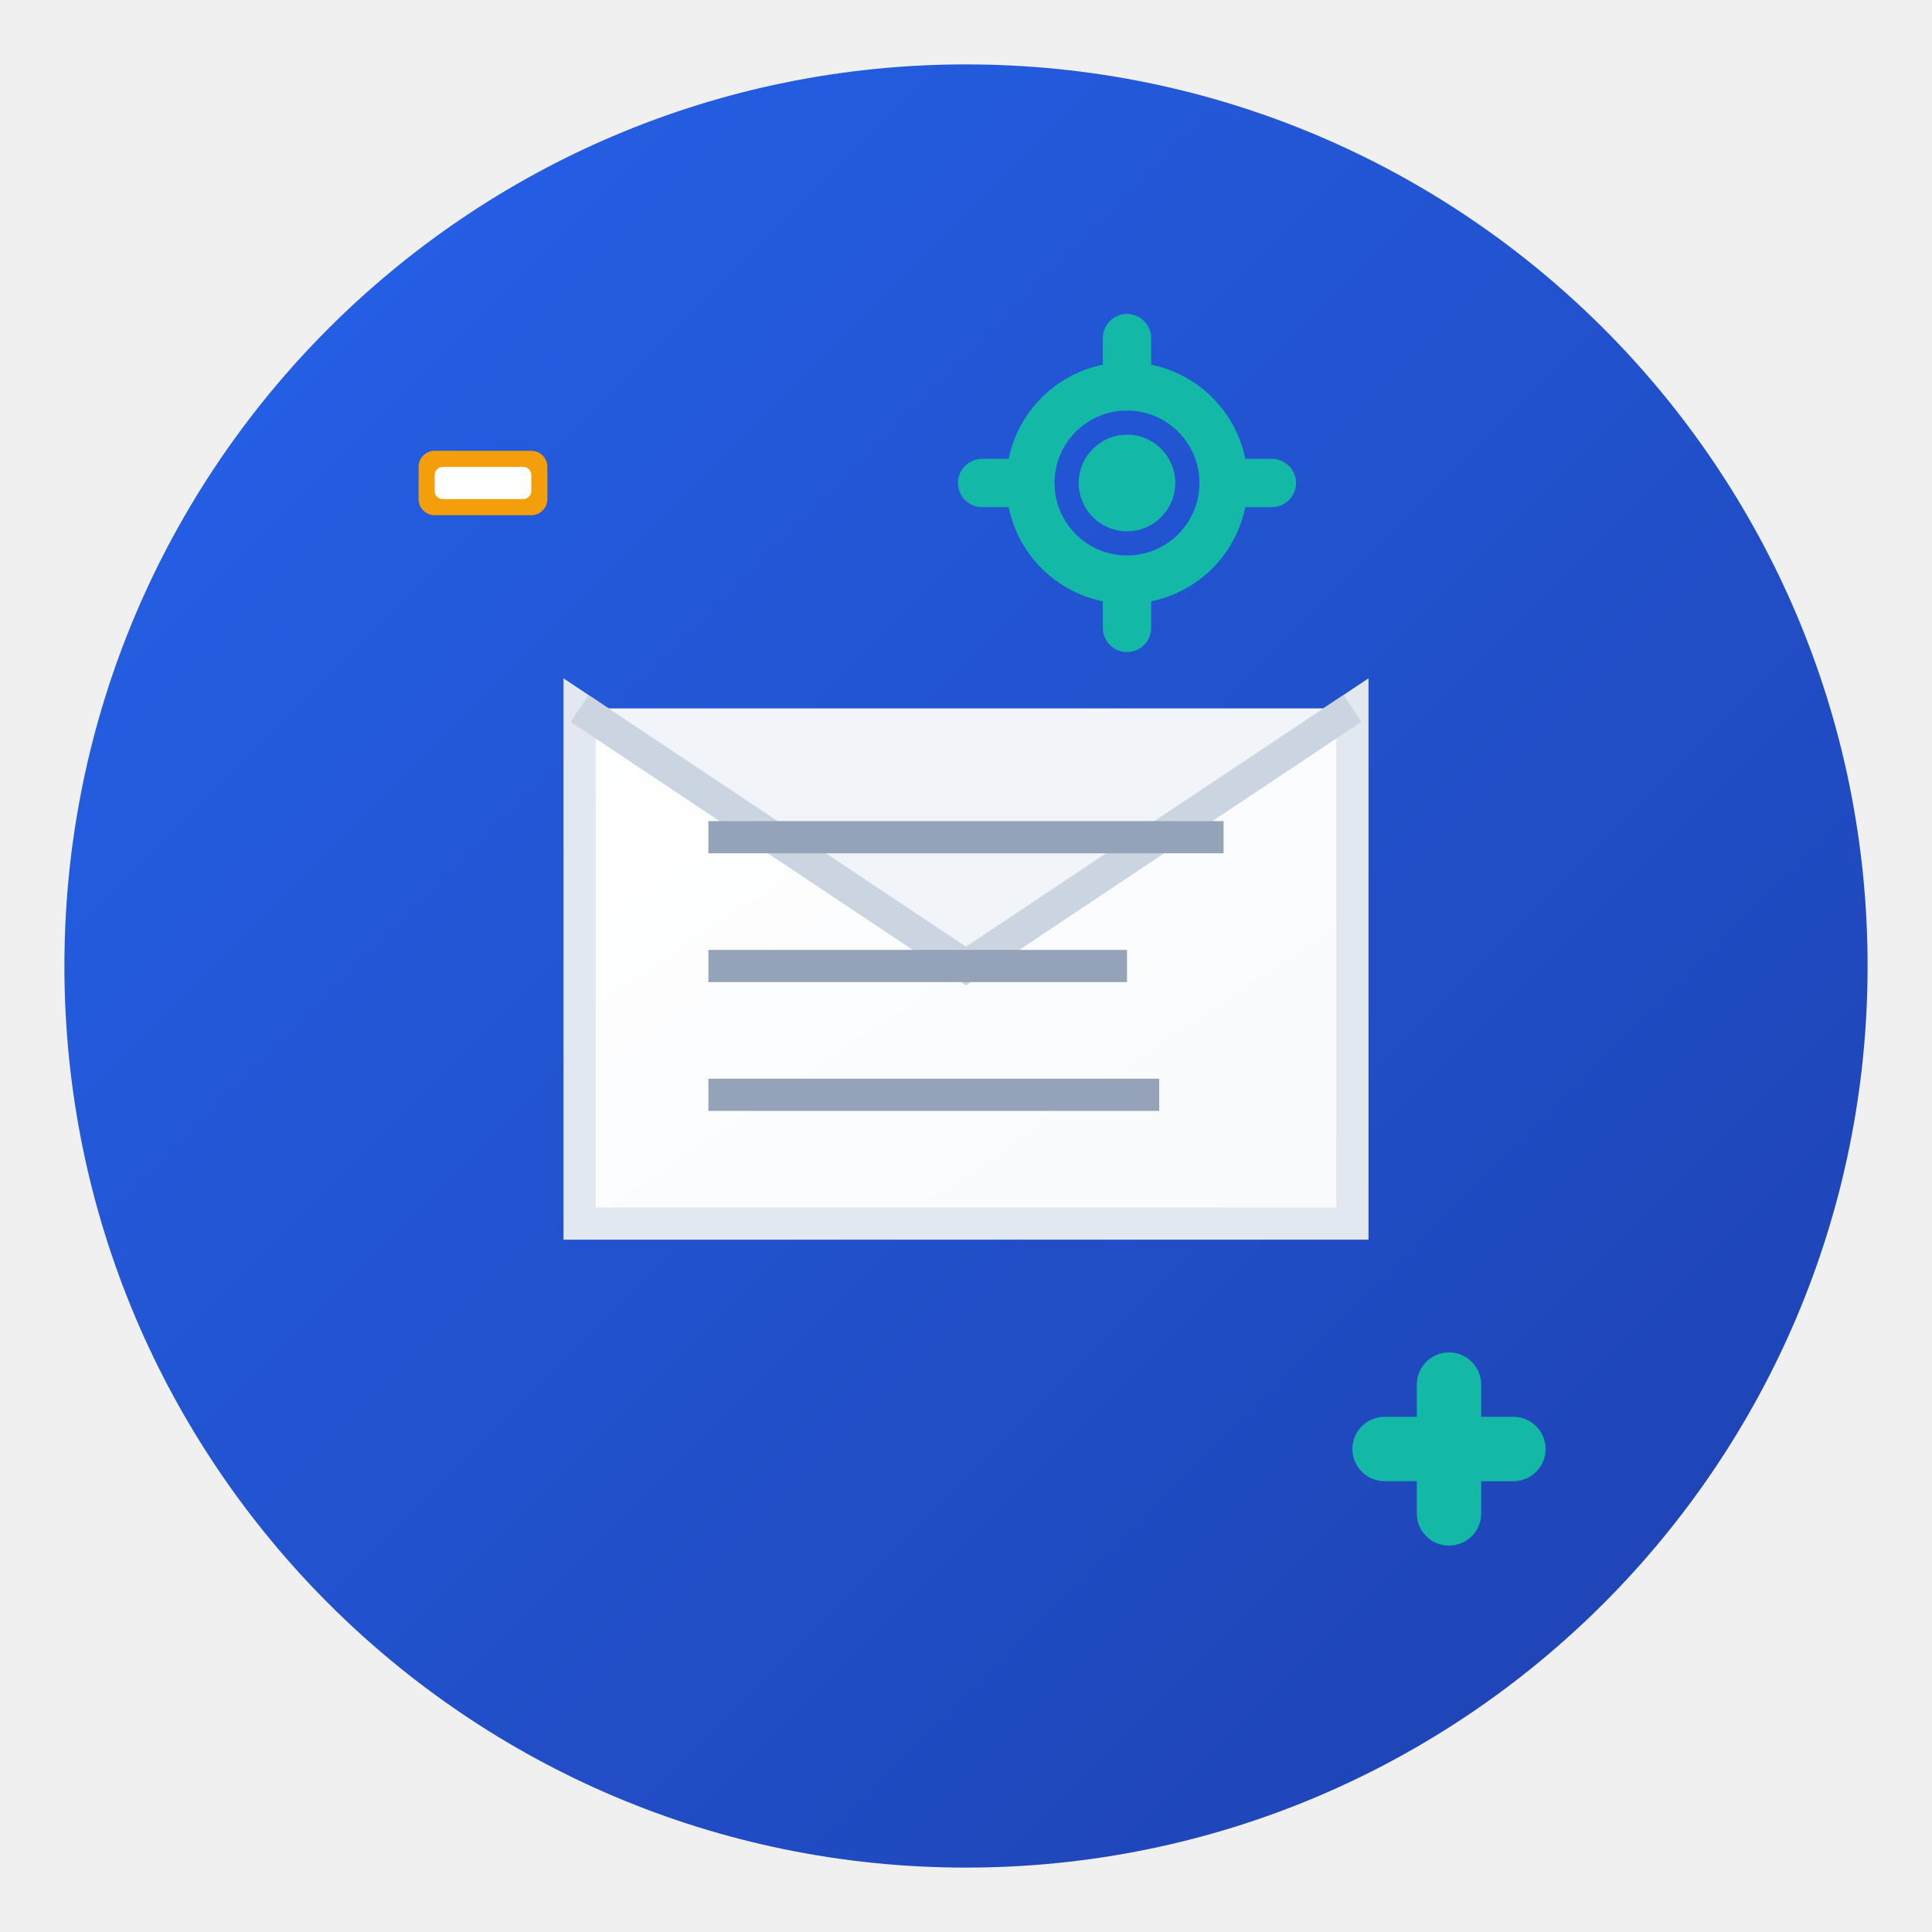
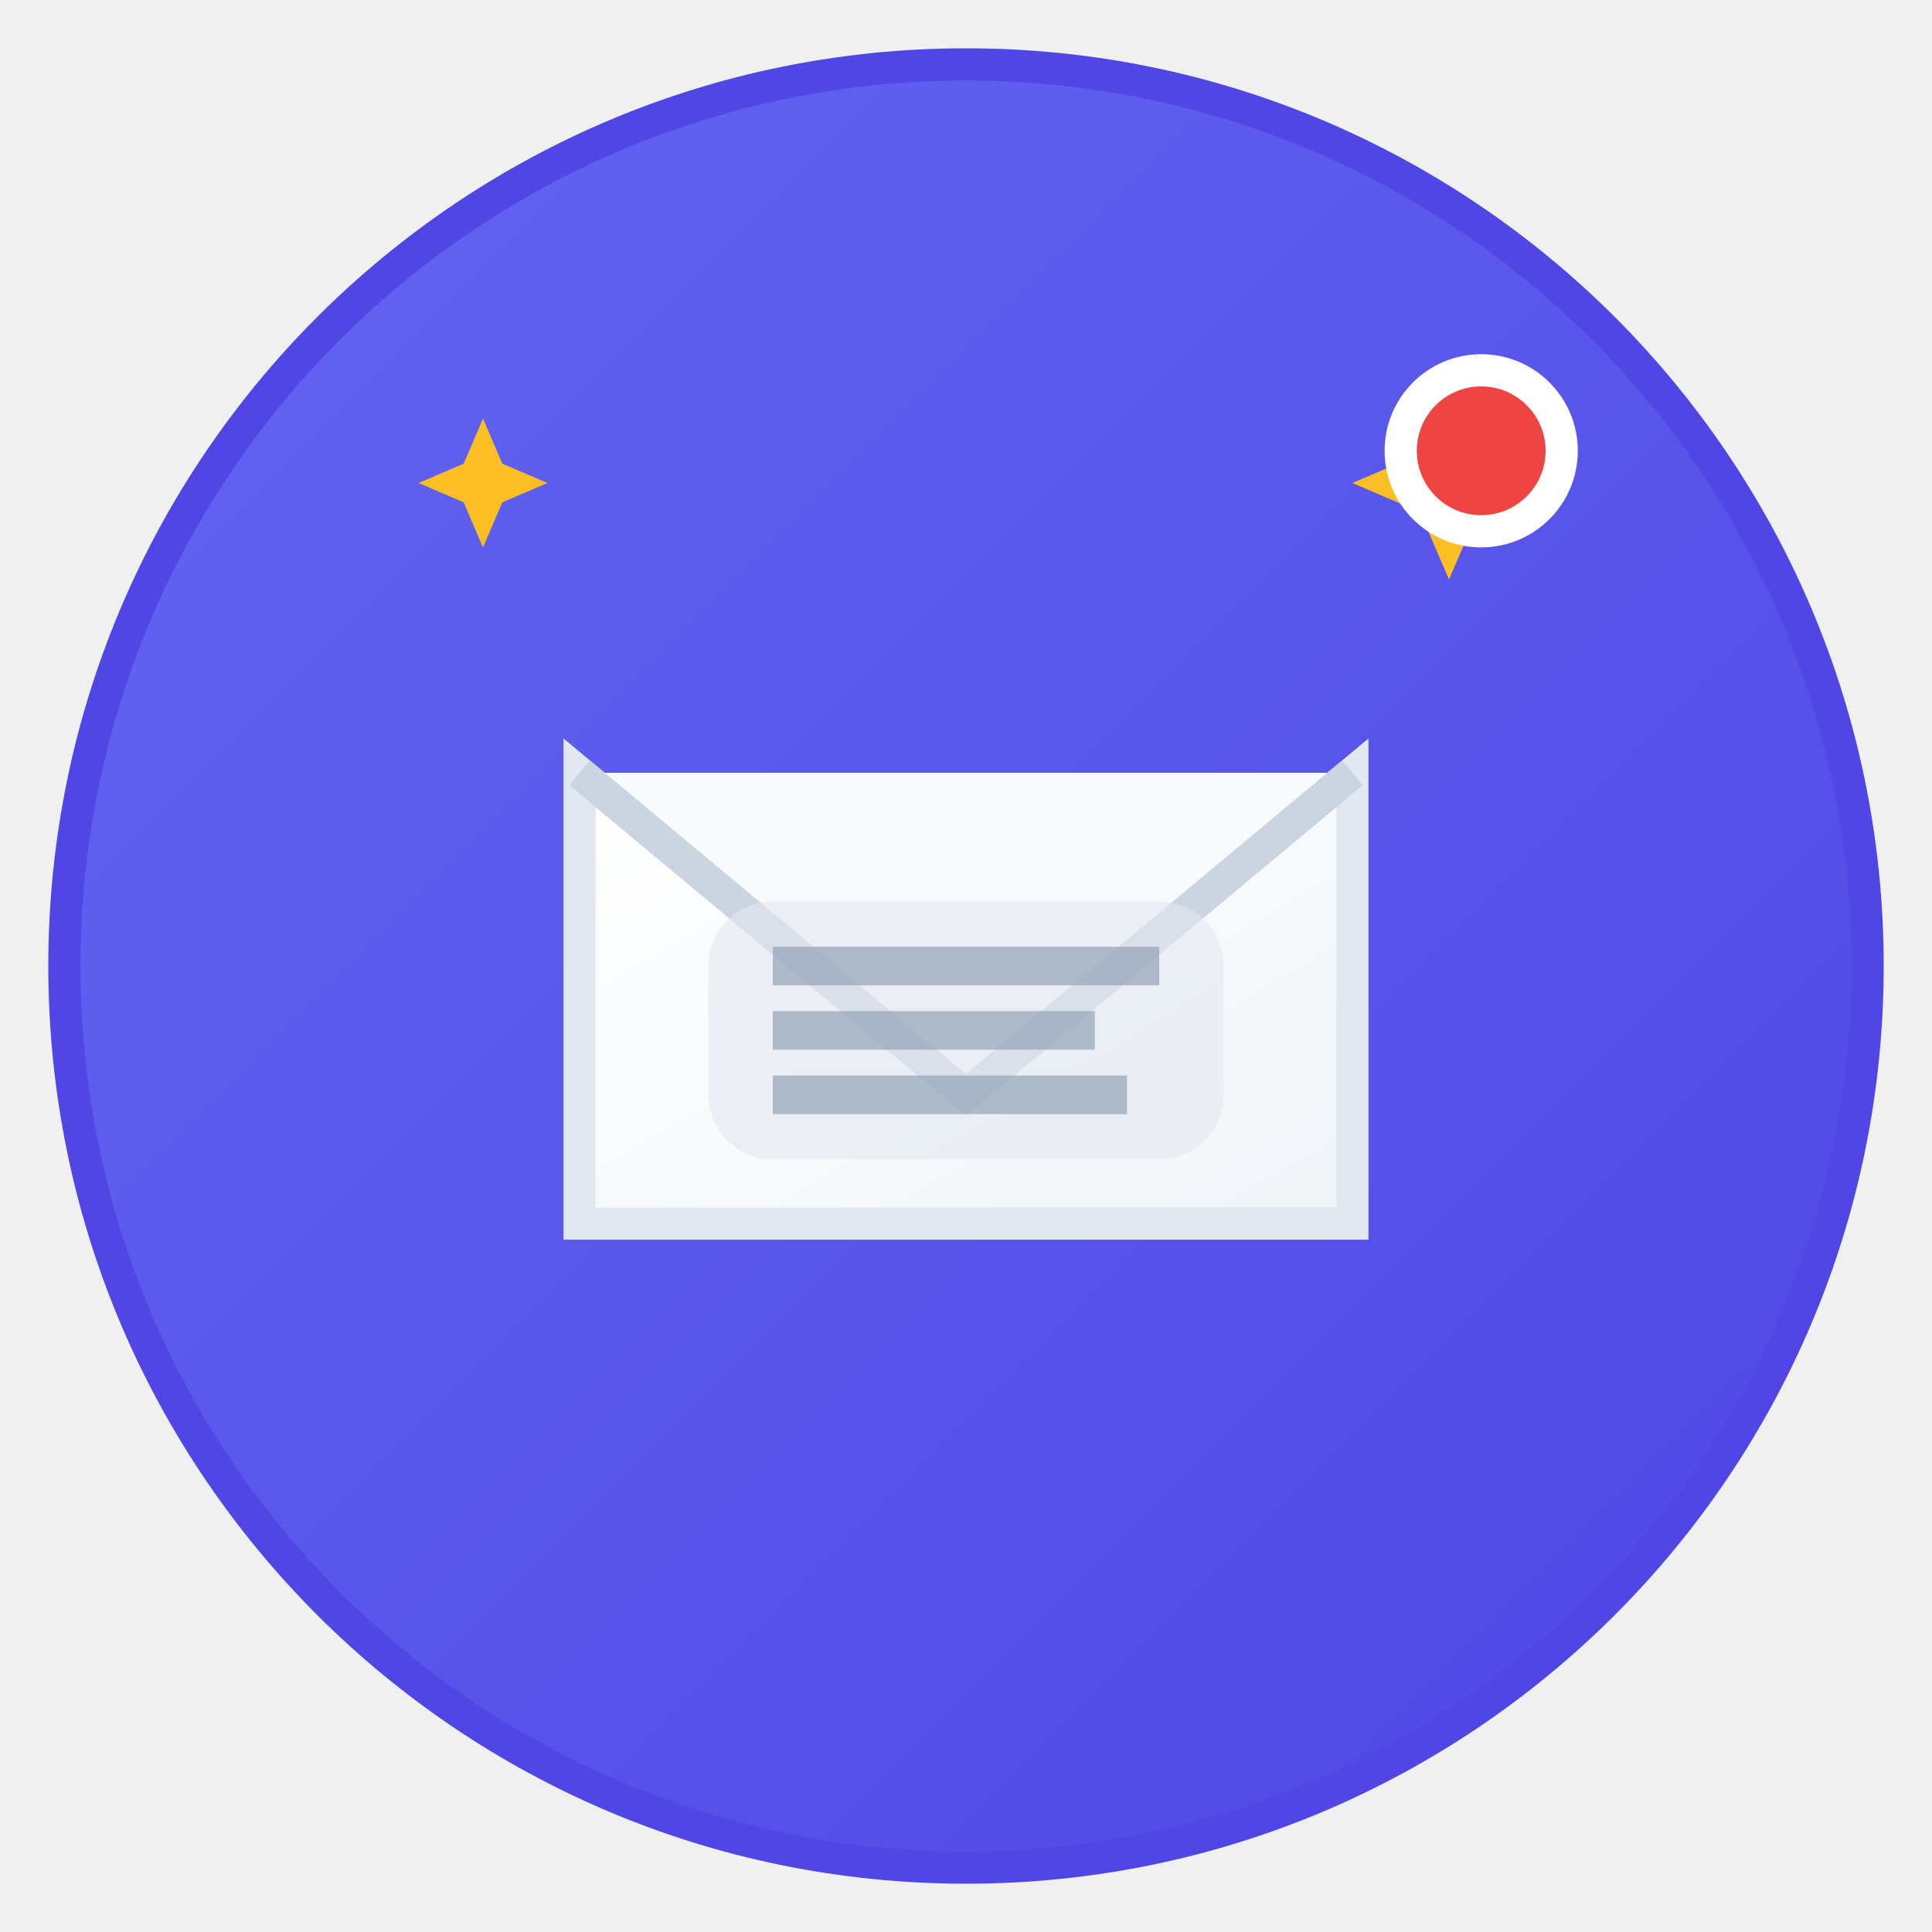
<svg xmlns="http://www.w3.org/2000/svg" width="60" height="60" viewBox="0 0 60 60">
  <defs>
    <linearGradient id="bgGradient" x1="0%" y1="0%" x2="100%" y2="100%">
-       <stop offset="0%" style="stop-color:#2563eb;stop-opacity:1" />
-       <stop offset="100%" style="stop-color:#1e40af;stop-opacity:1" />
+       <stop offset="0%" style="stop-color:#6366f1;stop-opacity:1" />
+       <stop offset="100%" style="stop-color:#4f46e5;stop-opacity:1" />
    </linearGradient>
    <linearGradient id="envelopeGradient" x1="0%" y1="0%" x2="100%" y2="100%">
      <stop offset="0%" style="stop-color:#ffffff;stop-opacity:1" />
-       <stop offset="100%" style="stop-color:#f8fafc;stop-opacity:1" />
+       <stop offset="100%" style="stop-color:#f1f5f9;stop-opacity:1" />
    </linearGradient>
  </defs>
-   <circle cx="30" cy="30" r="28" fill="url(#bgGradient)" />
-   <path d="M18 22 L30 30 L42 22 L42 38 L18 38 Z" fill="url(#envelopeGradient)" stroke="#e2e8f0" stroke-width="1" />
-   <path d="M18 22 L30 30 L42 22" fill="#f1f5f9" stroke="#cbd5e1" stroke-width="1" />
-   <g fill="#14b8a6" transform="translate(35, 15)">
-     <circle cx="0" cy="0" r="3" fill="none" stroke="#14b8a6" stroke-width="1.5" />
-     <circle cx="0" cy="0" r="1.5" fill="#14b8a6" />
-     <path d="M-4.5,0 L-3.5,0 M4.5,0 L3.5,0 M0,-4.5 L0,-3.5 M0,4.5 L0,3.5" stroke="#14b8a6" stroke-width="1.5" stroke-linecap="round" />
+   <circle cx="30" cy="30" r="28" fill="url(#bgGradient)" stroke="#4f46e5" stroke-width="1" />
+   <path d="M18 24 L30 34 L42 24 L42 38 L18 38 Z" fill="url(#envelopeGradient)" stroke="#e2e8f0" stroke-width="1" />
+   <path d="M18 24 L30 34 L42 24" fill="#f8fafc" stroke="#cbd5e1" stroke-width="1" />
+   <rect x="22" y="28" width="16" height="8" rx="2" fill="#e2e8f0" opacity="0.6" />
+   <g stroke="#94a3b8" stroke-width="1.2" fill="none" opacity="0.7">
+     <line x1="24" y1="30" x2="36" y2="30" />
+     <line x1="24" y1="32" x2="34" y2="32" />
+     <line x1="24" y1="34" x2="35" y2="34" />
  </g>
-   <g fill="#f59e0b" transform="translate(15, 15)">
-     <rect x="-2" y="-1" width="4" height="2" rx="0.5" />
-     <rect x="-1.5" y="-0.5" width="3" height="1" rx="0.25" fill="#ffffff" />
+   <g fill="#fbbf24" transform="translate(45, 15)">
+     <path d="M0,-3 L0.9,-0.9 L3,0 L0.9,0.9 L0,3 L-0.9,0.9 L-3,0 L-0.9,-0.9 Z" />
  </g>
-   <g fill="#14b8a6" transform="translate(45, 45)">
-     <rect x="-3" y="-1" width="6" height="2" rx="1" />
-     <rect x="-1" y="-3" width="2" height="6" rx="1" />
+   <g fill="#fbbf24" transform="translate(15, 15)">
+     <path d="M0,-2 L0.6,-0.6 L2,0 L0.6,0.6 L0,2 L-0.6,0.6 L-2,0 L-0.6,-0.6 Z" />
  </g>
-   <g stroke="#94a3b8" stroke-width="1" fill="none">
-     <line x1="22" y1="26" x2="38" y2="26" />
-     <line x1="22" y1="30" x2="35" y2="30" />
-     <line x1="22" y1="34" x2="36" y2="34" />
-   </g>
+   <circle cx="46" cy="14" r="2.5" fill="#ef4444" stroke="#ffffff" stroke-width="1" />
</svg>
